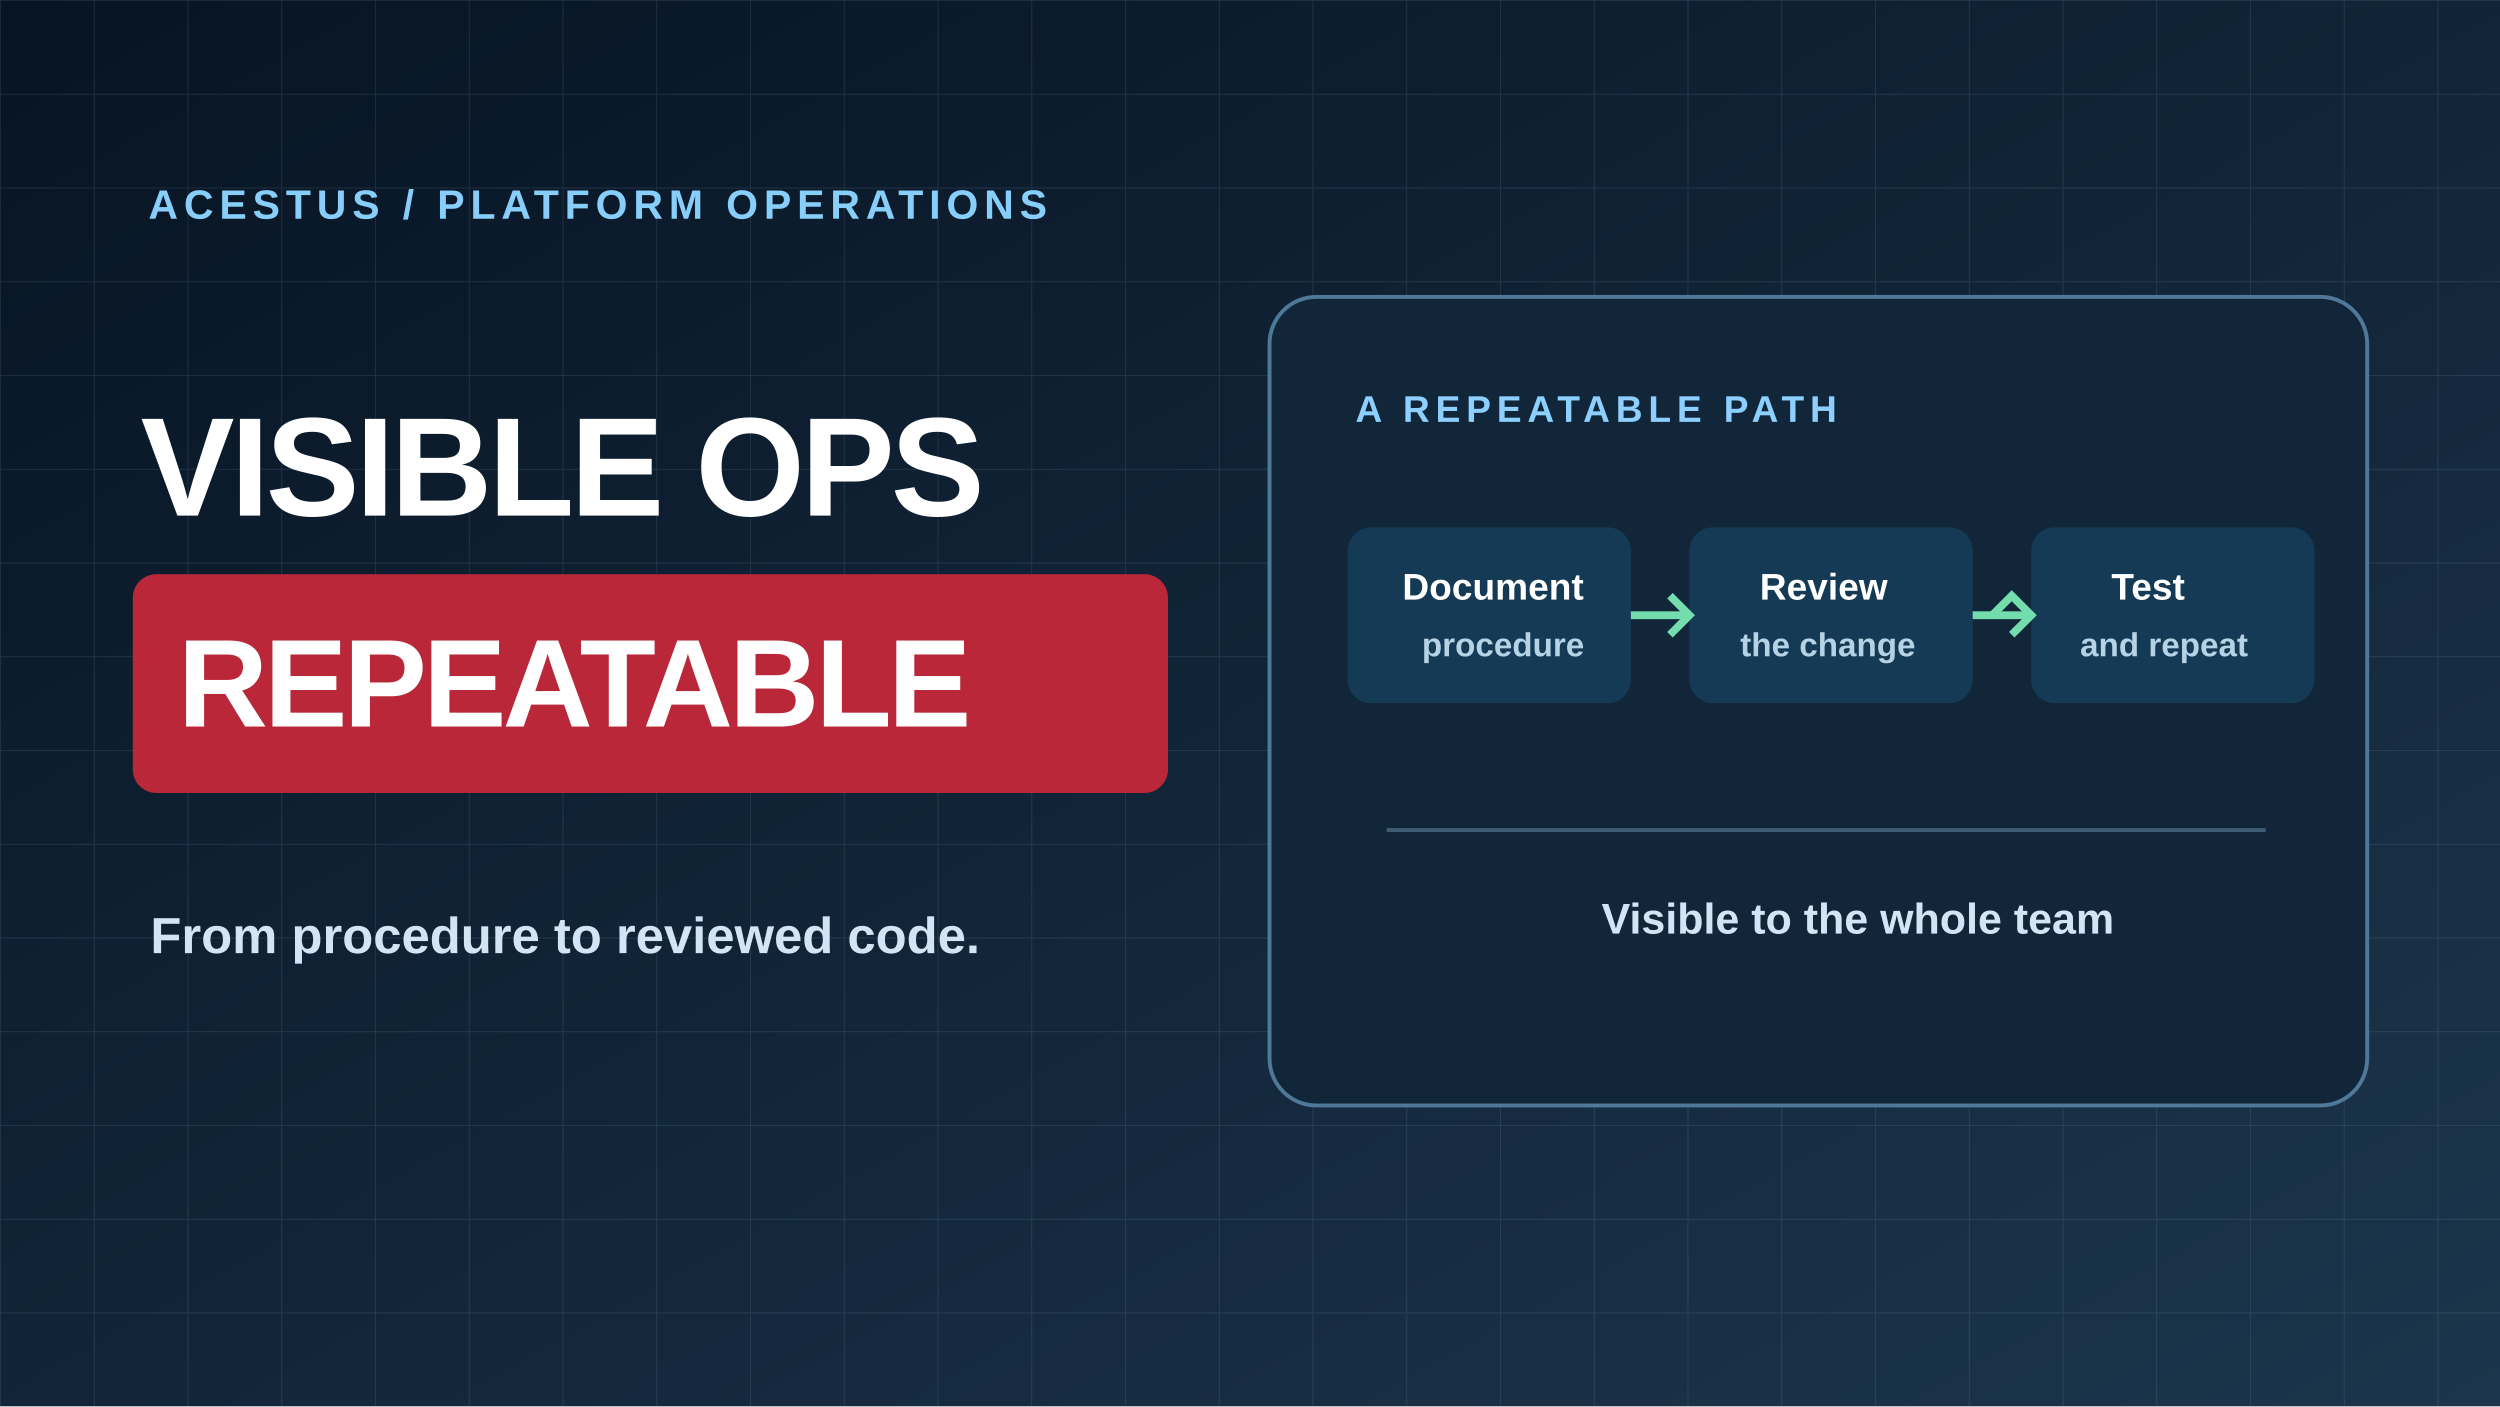
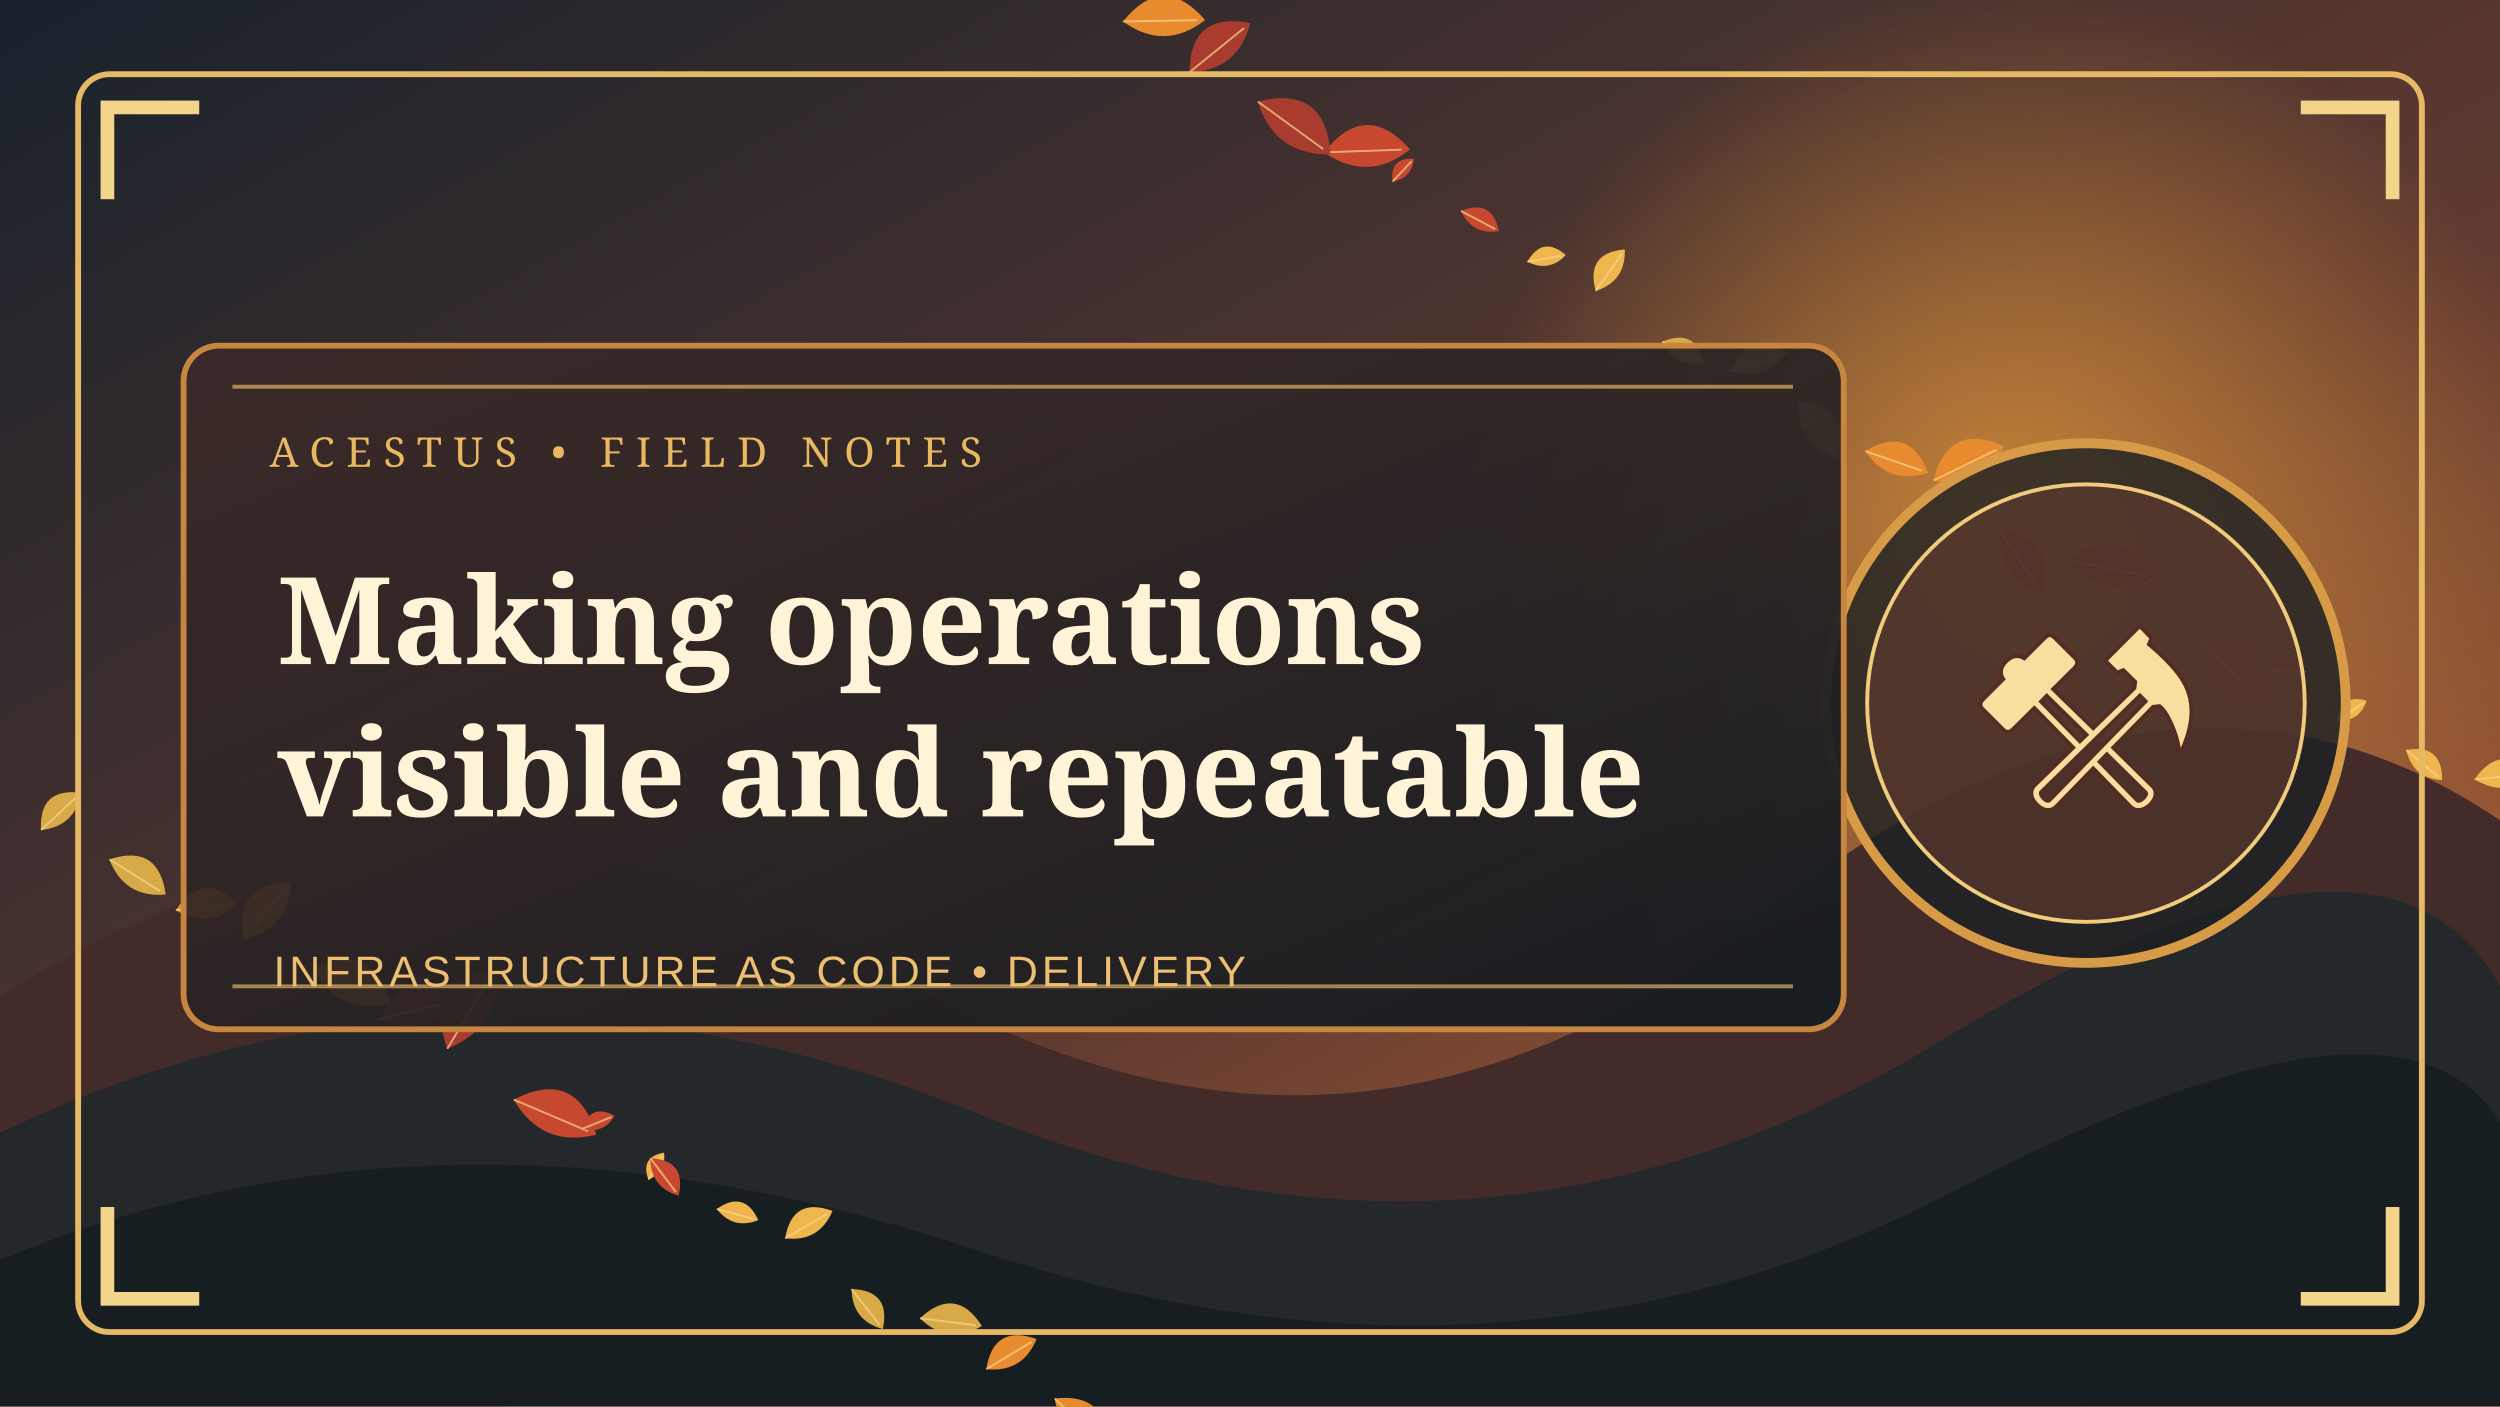
- <svg xmlns="http://www.w3.org/2000/svg" viewBox="0 0 1280 720" width="1280" height="720" role="img" aria-labelledby="title">
+ <svg xmlns="http://www.w3.org/2000/svg" width="1280" height="720" viewBox="0 0 1280 720">
  <defs>
-     <linearGradient id="background" x2="1" y2="1">
-       <stop stop-color="#071423" />
-       <stop offset="1" stop-color="#1c354c" />
+     <linearGradient id="sky" y2="1">
+       <stop stop-color="#18222c" />
+       <stop offset=".58" stop-color="#613a30" />
+       <stop offset="1" stop-color="#cb753a" />
    </linearGradient>
-     <pattern id="grid" width="48" height="48" patternUnits="userSpaceOnUse">
-       <path d="M48 0H0V48" fill="none" stroke="#a9c8e6" stroke-opacity=".12" />
-     </pattern>
+     <linearGradient id="panel" y2="1">
+       <stop stop-color="#3c2a27" stop-opacity=".87" />
+       <stop offset="1" stop-color="#161c21" stop-opacity=".98" />
+     </linearGradient>
+     <radialGradient id="sun">
+       <stop stop-color="#f6a63c" stop-opacity=".7" />
+       <stop offset="1" stop-color="#f6a63c" stop-opacity="0" />
+     </radialGradient>
  </defs>
-   <rect width="1280" height="720" fill="url(#background)" />
-   <rect width="1280" height="720" fill="url(#grid)" />
-   <g font-family="Arial, Helvetica, sans-serif" font-weight="700">
-     <text x="76" y="112" fill="#87cffa" font-size="21" letter-spacing="3">ACESTUS / PLATFORM OPERATIONS</text>
-     <text x="72" y="264" fill="#fff" font-size="72" letter-spacing="-2">VISIBLE OPS</text>
-     <rect x="68" y="294" width="530" height="112" rx="12" fill="#b92739" />
-     <text x="91" y="372" fill="#fff" font-size="64" letter-spacing="-2">REPEATABLE</text>
-     <text x="77" y="488" fill="#d3e5f5" font-size="26">From procedure to reviewed code.</text>
-     <rect x="650" y="152" width="562" height="414" rx="24" fill="#12263a" stroke="#507898" stroke-width="2" />
-     <text x="694" y="216" fill="#8dcfff" font-size="19" letter-spacing="3">A REPEATABLE PATH</text>
-     <rect x="690" y="270" width="145" height="90" rx="12" fill="#153a55" />
-     <text x="718" y="307" fill="#fff" font-size="19">Document</text>
-     <text x="728" y="336" fill="#b6d2e5" font-size="17">procedure</text>
-     <rect x="865" y="270" width="145" height="90" rx="12" fill="#153a55" />
-     <text x="901" y="307" fill="#fff" font-size="19">Review</text>
-     <text x="891" y="336" fill="#b6d2e5" font-size="17">the change</text>
-     <rect x="1040" y="270" width="145" height="90" rx="12" fill="#153a55" />
-     <text x="1081" y="307" fill="#fff" font-size="19">Test</text>
-     <text x="1065" y="336" fill="#b6d2e5" font-size="17">and repeat</text>
-     <path d="M835 315h30m145 0h30" stroke="#74ddae" stroke-width="4" />
-     <path d="m855 305 10 10-10 10m165-10 10-10 10 10-10 10" fill="none" stroke="#74ddae" stroke-width="4" />
-     <path d="M710 425H1160" stroke="#3e5c74" stroke-width="2" />
-     <text x="820" y="478" fill="#d3e5f5" font-size="22">Visible to the whole team</text>
+   <rect width="1280" height="720" fill="url(#sky)" />
+   <circle cx="1030" cy="270" r="280" fill="url(#sun)" />
+   <path d="M0 510Q230 365 460 500T900 470T1280 420V720H0Z" fill="#432b2a" />
+   <path d="M0 580Q240 465 500 570T990 535T1280 505V720H0Z" fill="#25282a" />
+   <path d="M0 645Q230 550 500 640T1000 610T1280 575V720H0Z" fill="#171e21" />
+   <g transform="translate(332 604) rotate(-60)">
+     <path d="M0 0Q8 -9.6 16 0Q8 6 0 0" fill="#f0b64e" />
+     <path d="M0 0l14.4 0" stroke="#f7d58d" stroke-opacity=".7" />
  </g>
+   <g transform="translate(505 701) rotate(-31)">
+     <path d="M0 0Q15 -18 30 0Q15 11.25 0 0" fill="#e78b2e" />
+     <path d="M0 0l27 0" stroke="#f7d58d" stroke-opacity=".7" />
+   </g>
+   <g transform="translate(678 78) rotate(-2)">
+     <path d="M0 0Q22 -26.4 44 0Q22 16.5 0 0" fill="#c7482f" />
+     <path d="M0 0l39.6 0" stroke="#f7d58d" stroke-opacity=".7" />
+   </g>
+   <g transform="translate(851 175) rotate(27)">
+     <path d="M0 0Q12 -14.4 24 0Q12 9 0 0" fill="#d8aa47" />
+     <path d="M0 0l21.6 0" stroke="#f7d58d" stroke-opacity=".7" />
+   </g>
+   <g transform="translate(1024 272) rotate(56)">
+     <path d="M0 0Q19 -22.8 38 0Q19 14.25 0 0" fill="#a93c2e" />
+     <path d="M0 0l34.2 0" stroke="#f7d58d" stroke-opacity=".7" />
+   </g>
+   <g transform="translate(1197 369) rotate(-35)">
+     <path d="M0 0Q9 -10.8 18 0Q9 6.75 0 0" fill="#f0b64e" />
+     <path d="M0 0l16.2 0" stroke="#f7d58d" stroke-opacity=".7" />
+   </g>
+   <g transform="translate(90 466) rotate(-6)">
+     <path d="M0 0Q16 -19.2 32 0Q16 12 0 0" fill="#e78b2e" />
+     <path d="M0 0l28.8 0" stroke="#f7d58d" stroke-opacity=".7" />
+   </g>
+   <g transform="translate(263 563) rotate(23)">
+     <path d="M0 0Q23 -27.6 46 0Q23 17.25 0 0" fill="#c7482f" />
+     <path d="M0 0l41.4 0" stroke="#f7d58d" stroke-opacity=".7" />
+   </g>
+   <g transform="translate(436 660) rotate(52)">
+     <path d="M0 0Q13 -15.6 26 0Q13 9.75 0 0" fill="#d8aa47" />
+     <path d="M0 0l23.4 0" stroke="#f7d58d" stroke-opacity=".7" />
+   </g>
+   <g transform="translate(609 37) rotate(-39)">
+     <path d="M0 0Q20 -24 40 0Q20 15 0 0" fill="#a93c2e" />
+     <path d="M0 0l36 0" stroke="#f7d58d" stroke-opacity=".7" />
+   </g>
+   <g transform="translate(782 134) rotate(-10)">
+     <path d="M0 0Q10 -12 20 0Q10 7.5 0 0" fill="#f0b64e" />
+     <path d="M0 0l18 0" stroke="#f7d58d" stroke-opacity=".7" />
+   </g>
+   <g transform="translate(955 231) rotate(19)">
+     <path d="M0 0Q17 -20.4 34 0Q17 12.75 0 0" fill="#e78b2e" />
+     <path d="M0 0l30.6 0" stroke="#f7d58d" stroke-opacity=".7" />
+   </g>
+   <g transform="translate(1128 328) rotate(48)">
+     <path d="M0 0Q24 -28.8 48 0Q24 18 0 0" fill="#c7482f" />
+     <path d="M0 0l43.2 0" stroke="#f7d58d" stroke-opacity=".7" />
+   </g>
+   <g transform="translate(21 425) rotate(-43)">
+     <path d="M0 0Q14 -16.8 28 0Q14 10.5 0 0" fill="#d8aa47" />
+     <path d="M0 0l25.2 0" stroke="#f7d58d" stroke-opacity=".7" />
+   </g>
+   <g transform="translate(194 522) rotate(-14)">
+     <path d="M0 0Q21 -25.2 42 0Q21 15.75 0 0" fill="#a93c2e" />
+     <path d="M0 0l37.8 0" stroke="#f7d58d" stroke-opacity=".7" />
+   </g>
+   <g transform="translate(367 619) rotate(15)">
+     <path d="M0 0Q11 -13.2 22 0Q11 8.25 0 0" fill="#f0b64e" />
+     <path d="M0 0l19.8 0" stroke="#f7d58d" stroke-opacity=".7" />
+   </g>
+   <g transform="translate(540 716) rotate(44)">
+     <path d="M0 0Q18 -21.6 36 0Q18 13.5 0 0" fill="#e78b2e" />
+     <path d="M0 0l32.4 0" stroke="#f7d58d" stroke-opacity=".7" />
+   </g>
+   <g transform="translate(713 93) rotate(-47)">
+     <path d="M0 0Q8 -9.6 16 0Q8 6 0 0" fill="#c7482f" />
+     <path d="M0 0l14.4 0" stroke="#f7d58d" stroke-opacity=".7" />
+   </g>
+   <g transform="translate(886 190) rotate(-18)">
+     <path d="M0 0Q15 -18 30 0Q15 11.25 0 0" fill="#d8aa47" />
+     <path d="M0 0l27 0" stroke="#f7d58d" stroke-opacity=".7" />
+   </g>
+   <g transform="translate(1059 287) rotate(11)">
+     <path d="M0 0Q22 -26.4 44 0Q22 16.5 0 0" fill="#a93c2e" />
+     <path d="M0 0l39.6 0" stroke="#f7d58d" stroke-opacity=".7" />
+   </g>
+   <g transform="translate(1232 384) rotate(40)">
+     <path d="M0 0Q12 -14.4 24 0Q12 9 0 0" fill="#f0b64e" />
+     <path d="M0 0l21.6 0" stroke="#f7d58d" stroke-opacity=".7" />
+   </g>
+   <g transform="translate(125 481) rotate(-51)">
+     <path d="M0 0Q19 -22.8 38 0Q19 14.25 0 0" fill="#e78b2e" />
+     <path d="M0 0l34.2 0" stroke="#f7d58d" stroke-opacity=".7" />
+   </g>
+   <g transform="translate(298 578) rotate(-22)">
+     <path d="M0 0Q9 -10.8 18 0Q9 6.75 0 0" fill="#c7482f" />
+     <path d="M0 0l16.2 0" stroke="#f7d58d" stroke-opacity=".7" />
+   </g>
+   <g transform="translate(471 675) rotate(7)">
+     <path d="M0 0Q16 -19.2 32 0Q16 12 0 0" fill="#d8aa47" />
+     <path d="M0 0l28.8 0" stroke="#f7d58d" stroke-opacity=".7" />
+   </g>
+   <g transform="translate(644 52) rotate(36)">
+     <path d="M0 0Q23 -27.6 46 0Q23 17.25 0 0" fill="#a93c2e" />
+     <path d="M0 0l41.4 0" stroke="#f7d58d" stroke-opacity=".7" />
+   </g>
+   <g transform="translate(817 149) rotate(-55)">
+     <path d="M0 0Q13 -15.6 26 0Q13 9.75 0 0" fill="#f0b64e" />
+     <path d="M0 0l23.4 0" stroke="#f7d58d" stroke-opacity=".7" />
+   </g>
+   <g transform="translate(990 246) rotate(-26)">
+     <path d="M0 0Q20 -24 40 0Q20 15 0 0" fill="#e78b2e" />
+     <path d="M0 0l36 0" stroke="#f7d58d" stroke-opacity=".7" />
+   </g>
+   <g transform="translate(1163 343) rotate(3)">
+     <path d="M0 0Q10 -12 20 0Q10 7.5 0 0" fill="#c7482f" />
+     <path d="M0 0l18 0" stroke="#f7d58d" stroke-opacity=".7" />
+   </g>
+   <g transform="translate(56 440) rotate(32)">
+     <path d="M0 0Q17 -20.4 34 0Q17 12.75 0 0" fill="#d8aa47" />
+     <path d="M0 0l30.6 0" stroke="#f7d58d" stroke-opacity=".7" />
+   </g>
+   <g transform="translate(229 537) rotate(-59)">
+     <path d="M0 0Q24 -28.8 48 0Q24 18 0 0" fill="#a93c2e" />
+     <path d="M0 0l43.2 0" stroke="#f7d58d" stroke-opacity=".7" />
+   </g>
+   <g transform="translate(402 634) rotate(-30)">
+     <path d="M0 0Q14 -16.8 28 0Q14 10.5 0 0" fill="#f0b64e" />
+     <path d="M0 0l25.2 0" stroke="#f7d58d" stroke-opacity=".7" />
+   </g>
+   <g transform="translate(575 11) rotate(-1)">
+     <path d="M0 0Q21 -25.2 42 0Q21 15.75 0 0" fill="#e78b2e" />
+     <path d="M0 0l37.8 0" stroke="#f7d58d" stroke-opacity=".7" />
+   </g>
+   <g transform="translate(748 108) rotate(28)">
+     <path d="M0 0Q11 -13.2 22 0Q11 8.25 0 0" fill="#c7482f" />
+     <path d="M0 0l19.8 0" stroke="#f7d58d" stroke-opacity=".7" />
+   </g>
+   <g transform="translate(921 205) rotate(57)">
+     <path d="M0 0Q18 -21.6 36 0Q18 13.5 0 0" fill="#d8aa47" />
+     <path d="M0 0l32.4 0" stroke="#f7d58d" stroke-opacity=".7" />
+   </g>
+   <g transform="translate(1094 302) rotate(-34)">
+     <path d="M0 0Q8 -9.6 16 0Q8 6 0 0" fill="#a93c2e" />
+     <path d="M0 0l14.4 0" stroke="#f7d58d" stroke-opacity=".7" />
+   </g>
+   <g transform="translate(1267 399) rotate(-5)">
+     <path d="M0 0Q15 -18 30 0Q15 11.25 0 0" fill="#f0b64e" />
+     <path d="M0 0l27 0" stroke="#f7d58d" stroke-opacity=".7" />
+   </g>
+   <g transform="translate(160 496) rotate(24)">
+     <path d="M0 0Q22 -26.4 44 0Q22 16.5 0 0" fill="#e78b2e" />
+     <path d="M0 0l39.6 0" stroke="#f7d58d" stroke-opacity=".7" />
+   </g>
+   <g transform="translate(333 593) rotate(53)">
+     <path d="M0 0Q12 -14.4 24 0Q12 9 0 0" fill="#c7482f" />
+     <path d="M0 0l21.6 0" stroke="#f7d58d" stroke-opacity=".7" />
+   </g>
+   <rect x="40" y="38" width="1200" height="644" rx="16" fill="none" stroke="#e5b966" stroke-width="3" />
+   <path d="M55 102V55h47M1178 55h47v47M55 618v47h47M1178 665h47v-47" fill="none" stroke="#f2d58b" stroke-width="7" />
+   <circle cx="1068" cy="360" r="133" fill="#1c2024" fill-opacity=".8" stroke="#d79b48" stroke-width="5" />
+   <circle cx="1068" cy="360" r="112" fill="#5c392d" fill-opacity=".7" stroke="#f0cb7b" stroke-width="2" />
+   <text x="1068" y="405" text-anchor="middle" font-family="Georgia,serif" font-size="118" fill="#f8df9f" stroke="#542c23" stroke-width="4" paint-order="stroke">⚒</text>
+   <rect x="94" y="177" width="850" height="350" rx="18" fill="url(#panel)" stroke="#c7863f" stroke-width="3" />
+   <path d="M119 198H918M119 505H918" stroke="#e7bb68" stroke-opacity=".65" stroke-width="2" />
+   <text x="138" y="239" fill="#e9b861" font-family="Georgia,serif" font-size="21" letter-spacing="6">ACESTUS • FIELD NOTES</text>
+   <text x="142" y="340" fill="#fff4d8" font-family="Georgia,serif" font-size="62" font-weight="bold">Making operations</text>
+   <text x="142" y="418" fill="#fff4d8" font-family="Georgia,serif" font-size="62" font-weight="bold">visible and repeatable</text>
+   <text x="140" y="505" fill="#edbf73" font-family="Arial,sans-serif" font-size="22" letter-spacing="2">INFRASTRUCTURE AS CODE • DELIVERY</text>
</svg>
